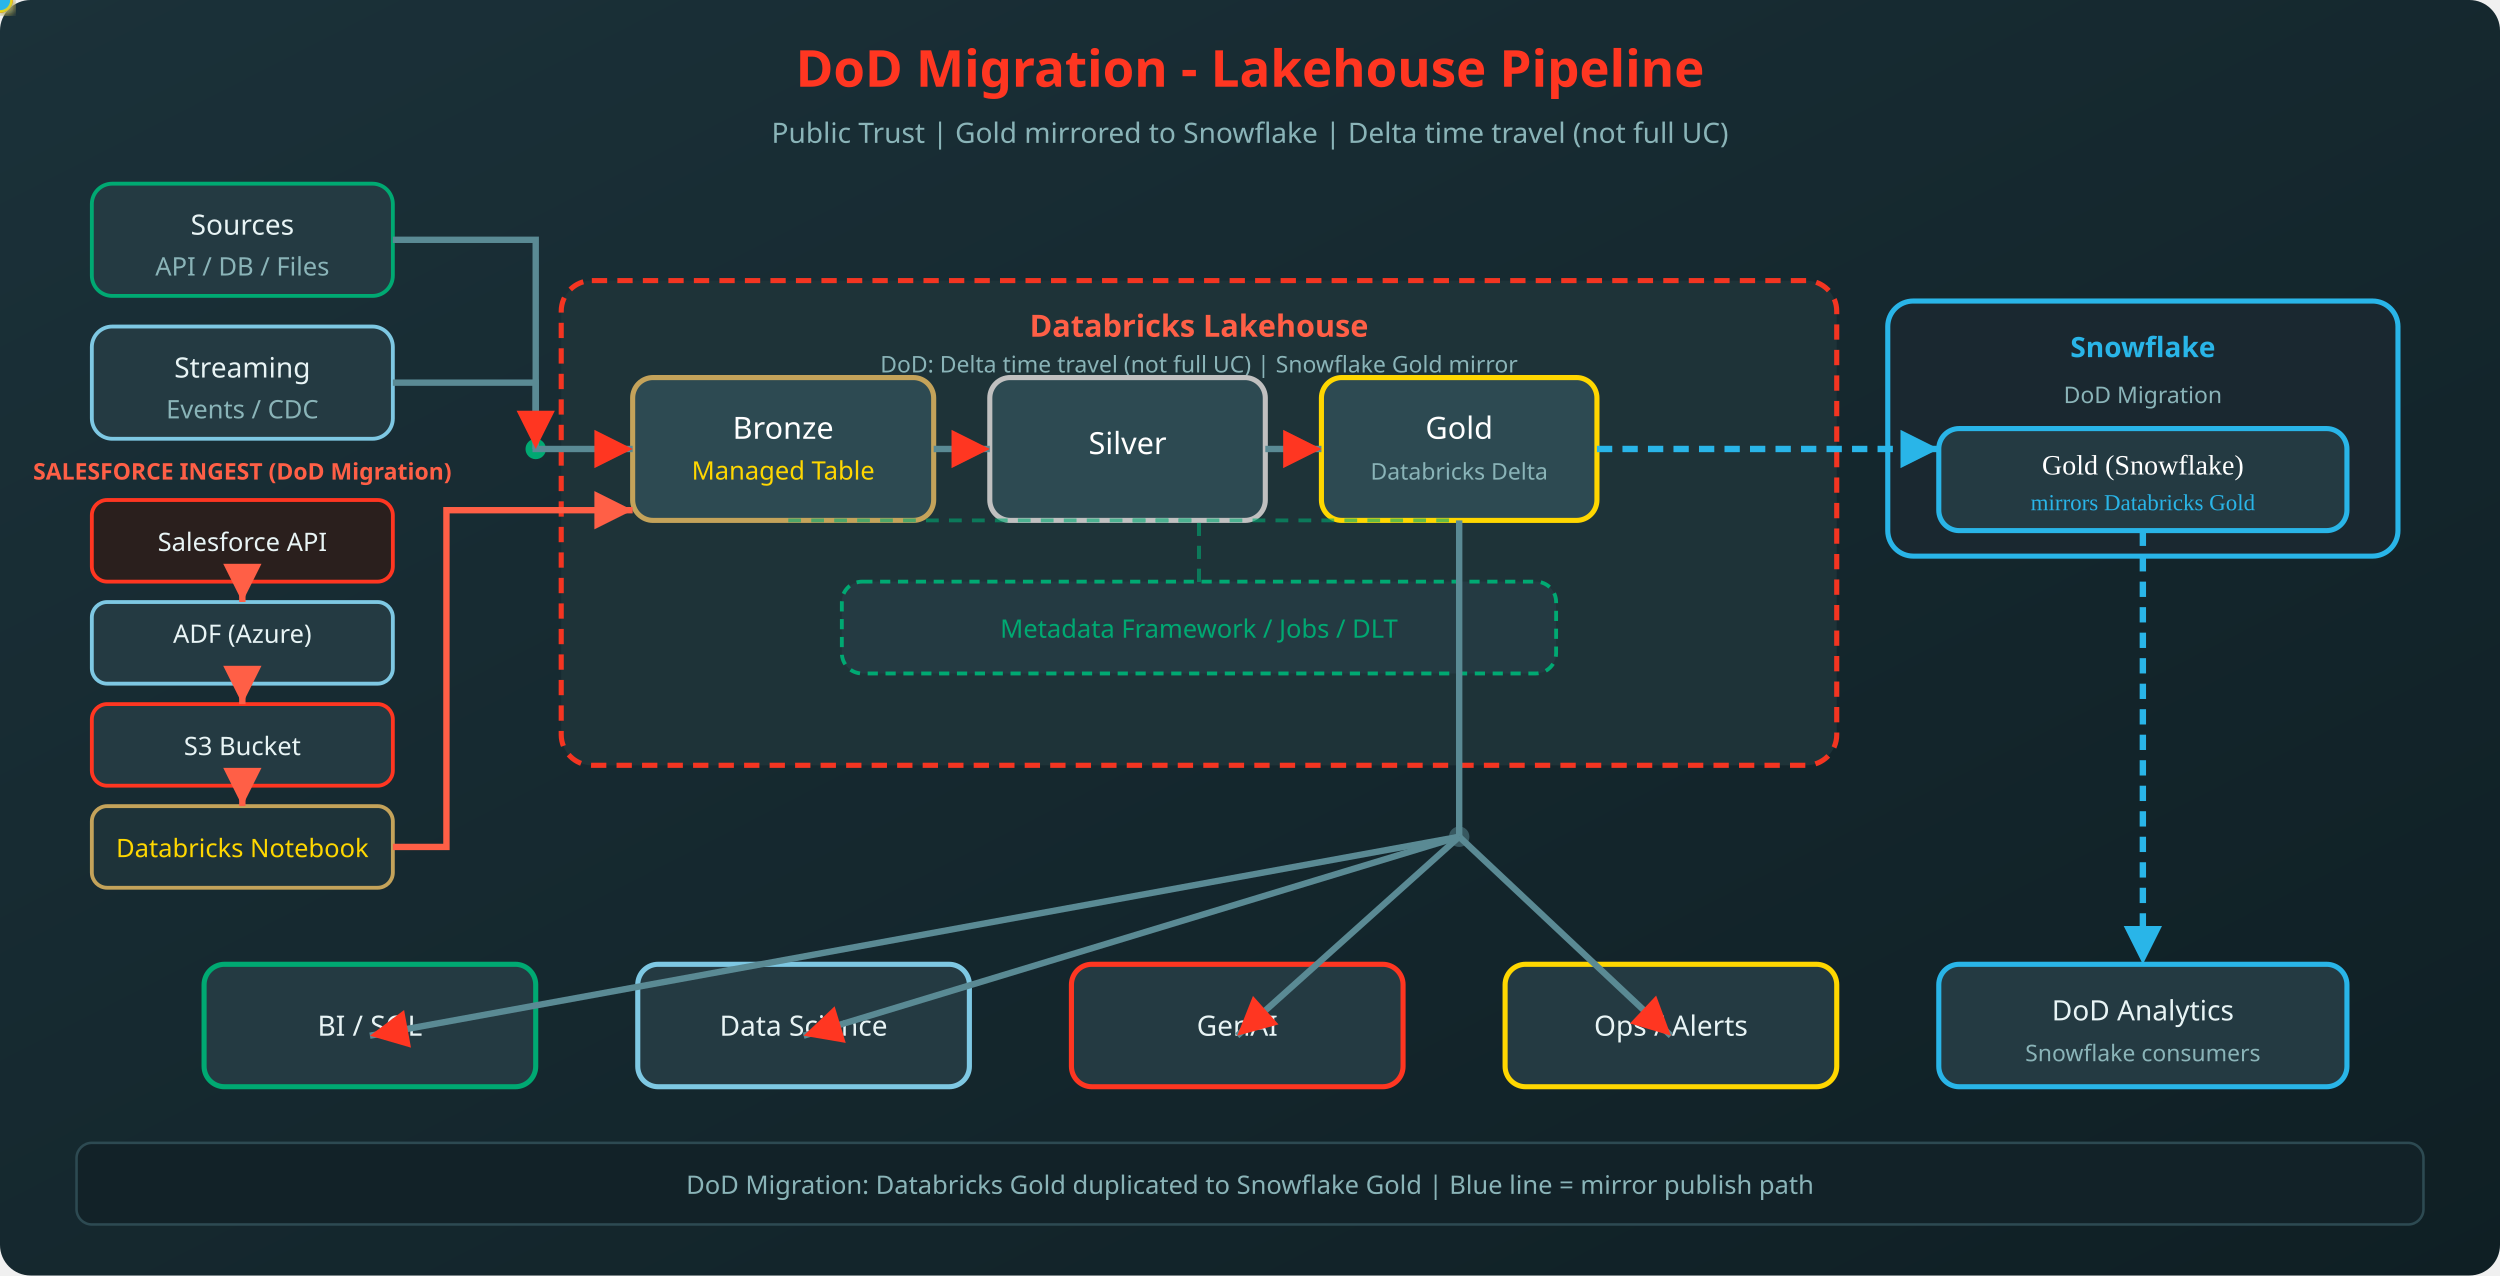
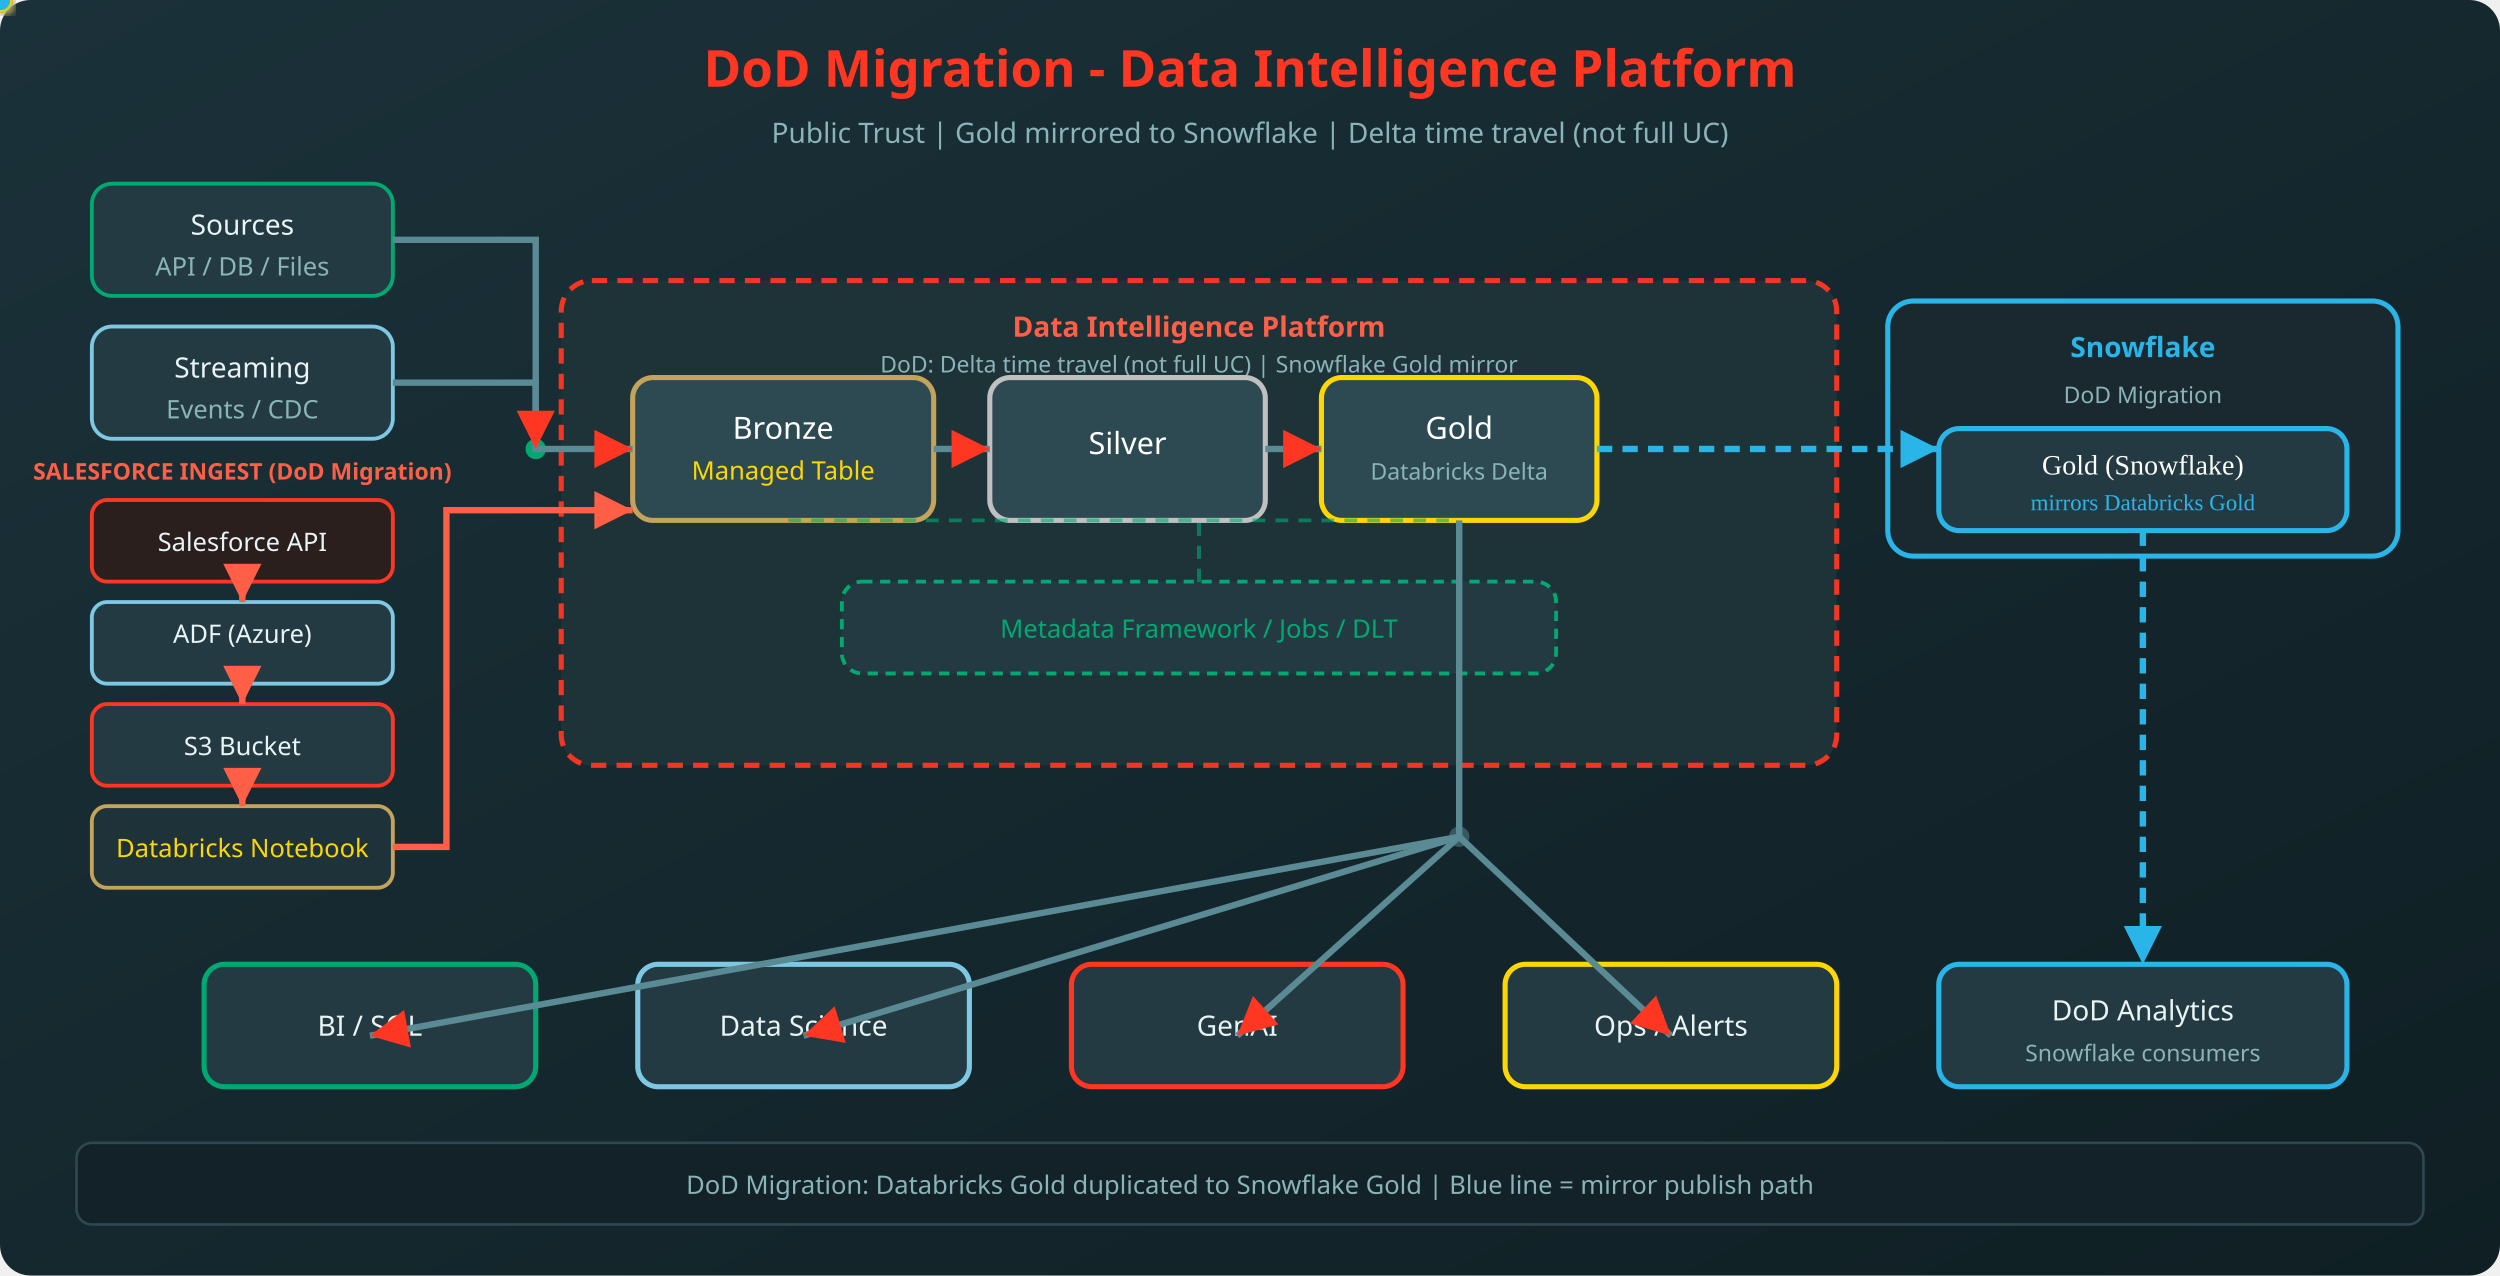
- <svg xmlns="http://www.w3.org/2000/svg" viewBox="0 0 980 500" role="img" aria-label="Lakehouse pipeline with Snowflake Gold mirror">
+ <svg xmlns="http://www.w3.org/2000/svg" viewBox="0 0 980 500" role="img" aria-label="Data Intelligence Platform pipeline with Snowflake Gold mirror">
  <defs>
    <linearGradient id="bg" x1="0" y1="0" x2="1" y2="1">
      <stop offset="0%" stop-color="#1B3139" />
      <stop offset="100%" stop-color="#0f1f24" />
    </linearGradient>
    <marker id="arrow" markerWidth="8" markerHeight="8" refX="6" refY="3" orient="auto">
      <path d="M0,0 L6,3 L0,6 Z" fill="#FF3621" />
    </marker>
    <marker id="arrow-red" markerWidth="8" markerHeight="8" refX="6" refY="3" orient="auto">
      <path d="M0,0 L6,3 L0,6 Z" fill="#FF5F46" />
    </marker>
    <marker id="arrow-snow" markerWidth="8" markerHeight="8" refX="6" refY="3" orient="auto">
      <path d="M0,0 L6,3 L0,6 Z" fill="#29B5E8" />
    </marker>
    <filter id="glow">
      <feGaussianBlur stdDeviation="2" result="b" />
      <feMerge>
        <feMergeNode in="b" />
        <feMergeNode in="SourceGraphic" />
      </feMerge>
    </filter>
  </defs>
  <rect width="980" height="500" fill="url(#bg)" rx="12" />
-   <text x="490" y="34" text-anchor="middle" fill="#FF3621" font-family="Segoe UI, sans-serif" font-size="20" font-weight="700">DoD Migration - Lakehouse Pipeline</text>
+   <text x="490" y="34" text-anchor="middle" fill="#FF3621" font-family="Segoe UI, sans-serif" font-size="20" font-weight="700">DoD Migration - Data Intelligence Platform</text>
  <text x="490" y="56" text-anchor="middle" fill="#8ab4b8" font-family="Segoe UI, sans-serif" font-size="11">Public Trust | Gold mirrored to Snowflake | Delta time travel (not full UC)</text>
  <g font-family="Segoe UI, sans-serif" font-size="11" fill="#e8f4f5">
    <rect x="36" y="72" width="118" height="44" rx="8" fill="#243a42" stroke="#00A972" stroke-width="1.5" />
    <text x="95" y="92" text-anchor="middle">Sources</text>
    <text x="95" y="108" text-anchor="middle" fill="#8ab4b8" font-size="10">API / DB / Files</text>
    <rect x="36" y="128" width="118" height="44" rx="8" fill="#243a42" stroke="#7ec8e3" stroke-width="1.5" />
    <text x="95" y="148" text-anchor="middle">Streaming</text>
    <text x="95" y="164" text-anchor="middle" fill="#8ab4b8" font-size="10">Events / CDC</text>
    <text x="95" y="188" text-anchor="middle" fill="#FF5F46" font-size="9" font-weight="600">SALESFORCE INGEST (DoD Migration)</text>
    <rect x="36" y="196" width="118" height="32" rx="6" fill="#2a1f1d" stroke="#FF3621" stroke-width="1.5" />
    <text x="95" y="216" text-anchor="middle" font-size="10">Salesforce API</text>
    <rect x="36" y="236" width="118" height="32" rx="6" fill="#243a42" stroke="#7ec8e3" stroke-width="1.5" />
    <text x="95" y="252" text-anchor="middle" font-size="10">ADF (Azure)</text>
    <rect x="36" y="276" width="118" height="32" rx="6" fill="#243a42" stroke="#FF3621" stroke-width="1.5" />
    <text x="95" y="296" text-anchor="middle" font-size="10">S3 Bucket</text>
    <rect x="36" y="316" width="118" height="32" rx="6" fill="#1e3339" stroke="#c4a35a" stroke-width="1.5" />
    <text x="95" y="336" text-anchor="middle" fill="#ffd700" font-size="10">Databricks Notebook</text>
  </g>
  <line x1="210" y1="94" x2="210" y2="176" stroke="#3d5a62" stroke-width="2" stroke-dasharray="4 3" />
  <circle cx="210" cy="176" r="4" fill="#00A972" />
  <rect x="220" y="110" width="500" height="190" rx="12" fill="#1e3339" stroke="#FF3621" stroke-width="2" stroke-dasharray="6 4" opacity="0.95" />
-   <text x="470" y="132" text-anchor="middle" fill="#FF5F46" font-family="Segoe UI, sans-serif" font-size="12" font-weight="600">Databricks Lakehouse</text>
+   <text x="470" y="132" text-anchor="middle" fill="#FF5F46" font-family="Segoe UI, sans-serif" font-size="11" font-weight="600">Data Intelligence Platform</text>
  <text x="470" y="146" text-anchor="middle" fill="#8ab4b8" font-family="Segoe UI, sans-serif" font-size="9">DoD: Delta time travel (not full UC) | Snowflake Gold mirror</text>
  <g font-family="Segoe UI, sans-serif" font-size="12" fill="#fff">
    <rect x="248" y="148" width="118" height="56" rx="8" fill="#2d4a52" stroke="#c4a35a" stroke-width="2" />
    <text x="307" y="172" text-anchor="middle">Bronze</text>
    <text x="307" y="188" text-anchor="middle" fill="#ffd700" font-size="10">Managed Table</text>
    <rect x="388" y="148" width="108" height="56" rx="8" fill="#2d4a52" stroke="#c0c0c0" stroke-width="2" />
    <text x="442" y="178" text-anchor="middle">Silver</text>
    <rect x="518" y="148" width="108" height="56" rx="8" fill="#2d4a52" stroke="#ffd700" stroke-width="2" />
    <text x="572" y="172" text-anchor="middle">Gold</text>
    <text x="572" y="188" text-anchor="middle" fill="#8ab4b8" font-size="9">Databricks Delta</text>
  </g>
  <rect x="330" y="228" width="280" height="36" rx="8" fill="#243a42" stroke="#00A972" stroke-width="1.5" stroke-dasharray="4 3" />
  <text x="470" y="250" text-anchor="middle" fill="#00A972" font-family="Segoe UI, sans-serif" font-size="10">Metadata Framework / Jobs / DLT</text>
  <rect x="740" y="118" width="200" height="100" rx="10" fill="#1a2830" stroke="#29B5E8" stroke-width="2" />
  <text x="840" y="140" text-anchor="middle" fill="#29B5E8" font-family="Segoe UI, sans-serif" font-size="11" font-weight="600">Snowflake</text>
  <text x="840" y="158" text-anchor="middle" fill="#8ab4b8" font-family="Segoe UI, sans-serif" font-size="9">DoD Migration</text>
  <rect x="760" y="168" width="160" height="40" rx="8" fill="#243a42" stroke="#29B5E8" stroke-width="2" />
  <text x="840" y="186" text-anchor="middle" fill="#fff" font-size="11">Gold (Snowflake)</text>
  <text x="840" y="200" text-anchor="middle" fill="#29B5E8" font-size="9">mirrors Databricks Gold</text>
  <g font-family="Segoe UI, sans-serif" font-size="11" fill="#e8f4f5">
    <rect x="80" y="378" width="130" height="48" rx="8" fill="#243a42" stroke="#00A972" stroke-width="2" />
    <text x="145" y="406" text-anchor="middle">BI / SQL</text>
    <rect x="250" y="378" width="130" height="48" rx="8" fill="#243a42" stroke="#7ec8e3" stroke-width="2" />
    <text x="315" y="406" text-anchor="middle">Data Science</text>
    <rect x="420" y="378" width="130" height="48" rx="8" fill="#243a42" stroke="#FF3621" stroke-width="2" />
    <text x="485" y="406" text-anchor="middle">GenAI</text>
    <rect x="590" y="378" width="130" height="48" rx="8" fill="#243a42" stroke="#ffd700" stroke-width="2" />
    <text x="655" y="406" text-anchor="middle">Ops / Alerts</text>
    <rect x="760" y="378" width="160" height="48" rx="8" fill="#243a42" stroke="#29B5E8" stroke-width="2" />
    <text x="840" y="400" text-anchor="middle">DoD Analytics</text>
    <text x="840" y="416" text-anchor="middle" fill="#8ab4b8" font-size="9">Snowflake consumers</text>
  </g>
  <g stroke="#5a8a94" stroke-width="2.5" fill="none" marker-end="url(#arrow)">
    <path d="M154,94 L210,94 L210,176 L248,176" />
    <path d="M154,150 L210,150 L210,176" />
    <path d="M366,176 L388,176" />
    <path d="M496,176 L518,176" />
    <path d="M572,328 L145,406" />
    <path d="M572,328 L315,406" />
    <path d="M572,328 L485,406" />
    <path d="M572,328 L655,406" />
  </g>
  <path d="M572,204 L572,328" stroke="#5a8a94" stroke-width="2.5" fill="none" />
  <g stroke="#29B5E8" stroke-width="2.5" fill="none" stroke-dasharray="6 4" marker-end="url(#arrow-snow)">
    <path d="M626,176 L760,176" />
    <path d="M840,208 L840,378" />
  </g>
  <g stroke="#FF5F46" stroke-width="2.5" fill="none" marker-end="url(#arrow-red)">
    <path d="M95,228 L95,236" />
    <path d="M95,268 L95,276" />
    <path d="M95,308 L95,316" />
    <path d="M154,332 L175,332 L175,200 L248,200" />
  </g>
  <g stroke="#00A972" stroke-width="1.5" fill="none" stroke-dasharray="5 4" opacity="0.6">
    <path d="M470,228 L470,204 L442,204" />
    <path d="M470,228 L470,204 L307,204" />
    <path d="M470,228 L470,204 L572,204" />
  </g>
  <circle cx="572" cy="328" r="4" fill="#5a8a94" opacity="0.5" />
  <circle r="5" fill="#00A972" filter="url(#glow)">
    <animateMotion dur="5.5s" repeatCount="indefinite" path="M154,94 L210,94 L210,176 L248,176 L366,176 L388,176 L496,176 L518,176 L572,176 L572,204 L572,328 L145,406" />
  </circle>
  <circle r="5" fill="#7ec8e3" filter="url(#glow)">
    <animateMotion dur="5.5s" repeatCount="indefinite" begin="0.7s" path="M154,150 L210,150 L210,176 L248,176 L366,176 L388,176 L496,176 L518,176 L572,176 L572,204 L572,328 L315,406" />
  </circle>
  <circle r="5" fill="#FF3621" filter="url(#glow)">
    <animateMotion dur="7s" repeatCount="indefinite" begin="1.3s" path="M95,212 L95,252 L95,292 L95,332 L154,332 L175,332 L175,200 L248,200 L248,176 L366,176 L388,176 L496,176 L518,176 L572,176 L572,204 L572,328 L485,406" />
  </circle>
  <circle r="5" fill="#ffd700" filter="url(#glow)">
    <animateMotion dur="3.5s" repeatCount="indefinite" begin="2s" path="M572,176 L572,328 L655,406" />
  </circle>
  <circle r="4" fill="#29B5E8" filter="url(#glow)">
    <animateMotion dur="3s" repeatCount="indefinite" begin="0.5s" path="M626,176 L760,176 L840,188 L840,378" />
  </circle>
  <g font-family="Segoe UI, sans-serif" font-size="10" fill="#8ab4b8">
    <rect x="30" y="448" width="920" height="32" rx="6" fill="#122228" stroke="#2d4a52" />
    <text x="490" y="468" text-anchor="middle">
      DoD Migration: Databricks Gold duplicated to Snowflake Gold | Blue line = mirror publish path
    </text>
  </g>
</svg>
